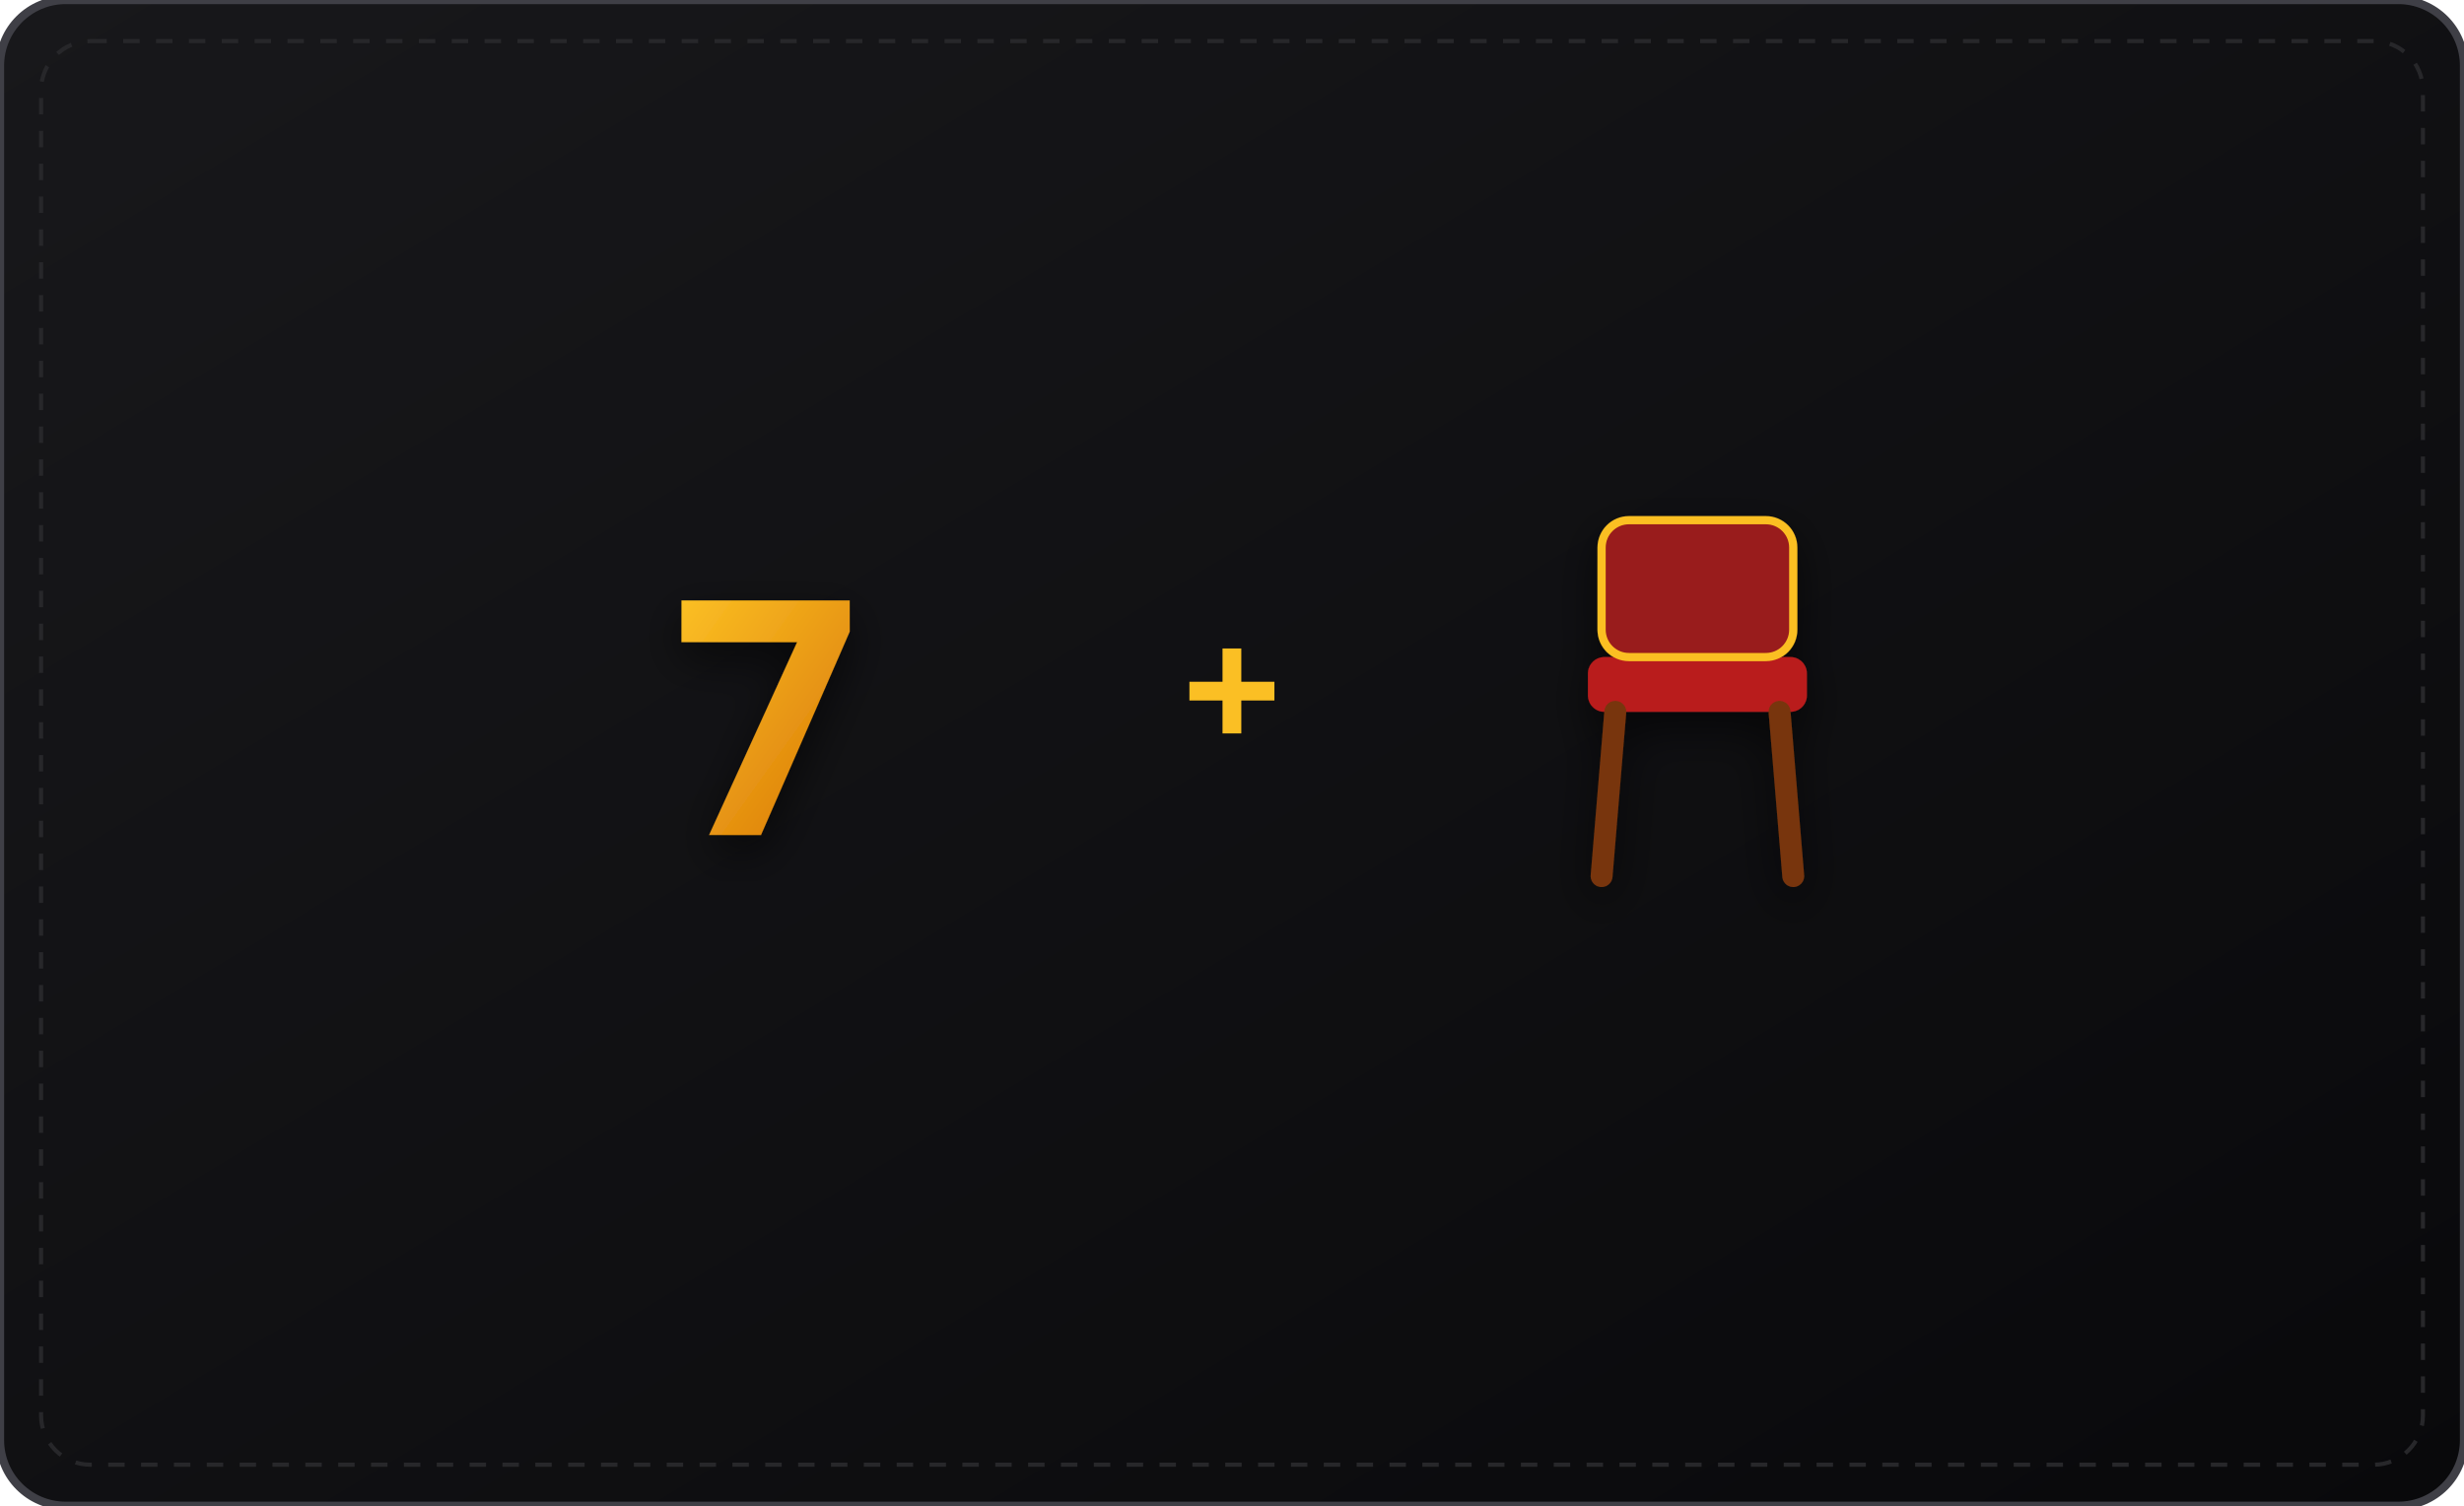
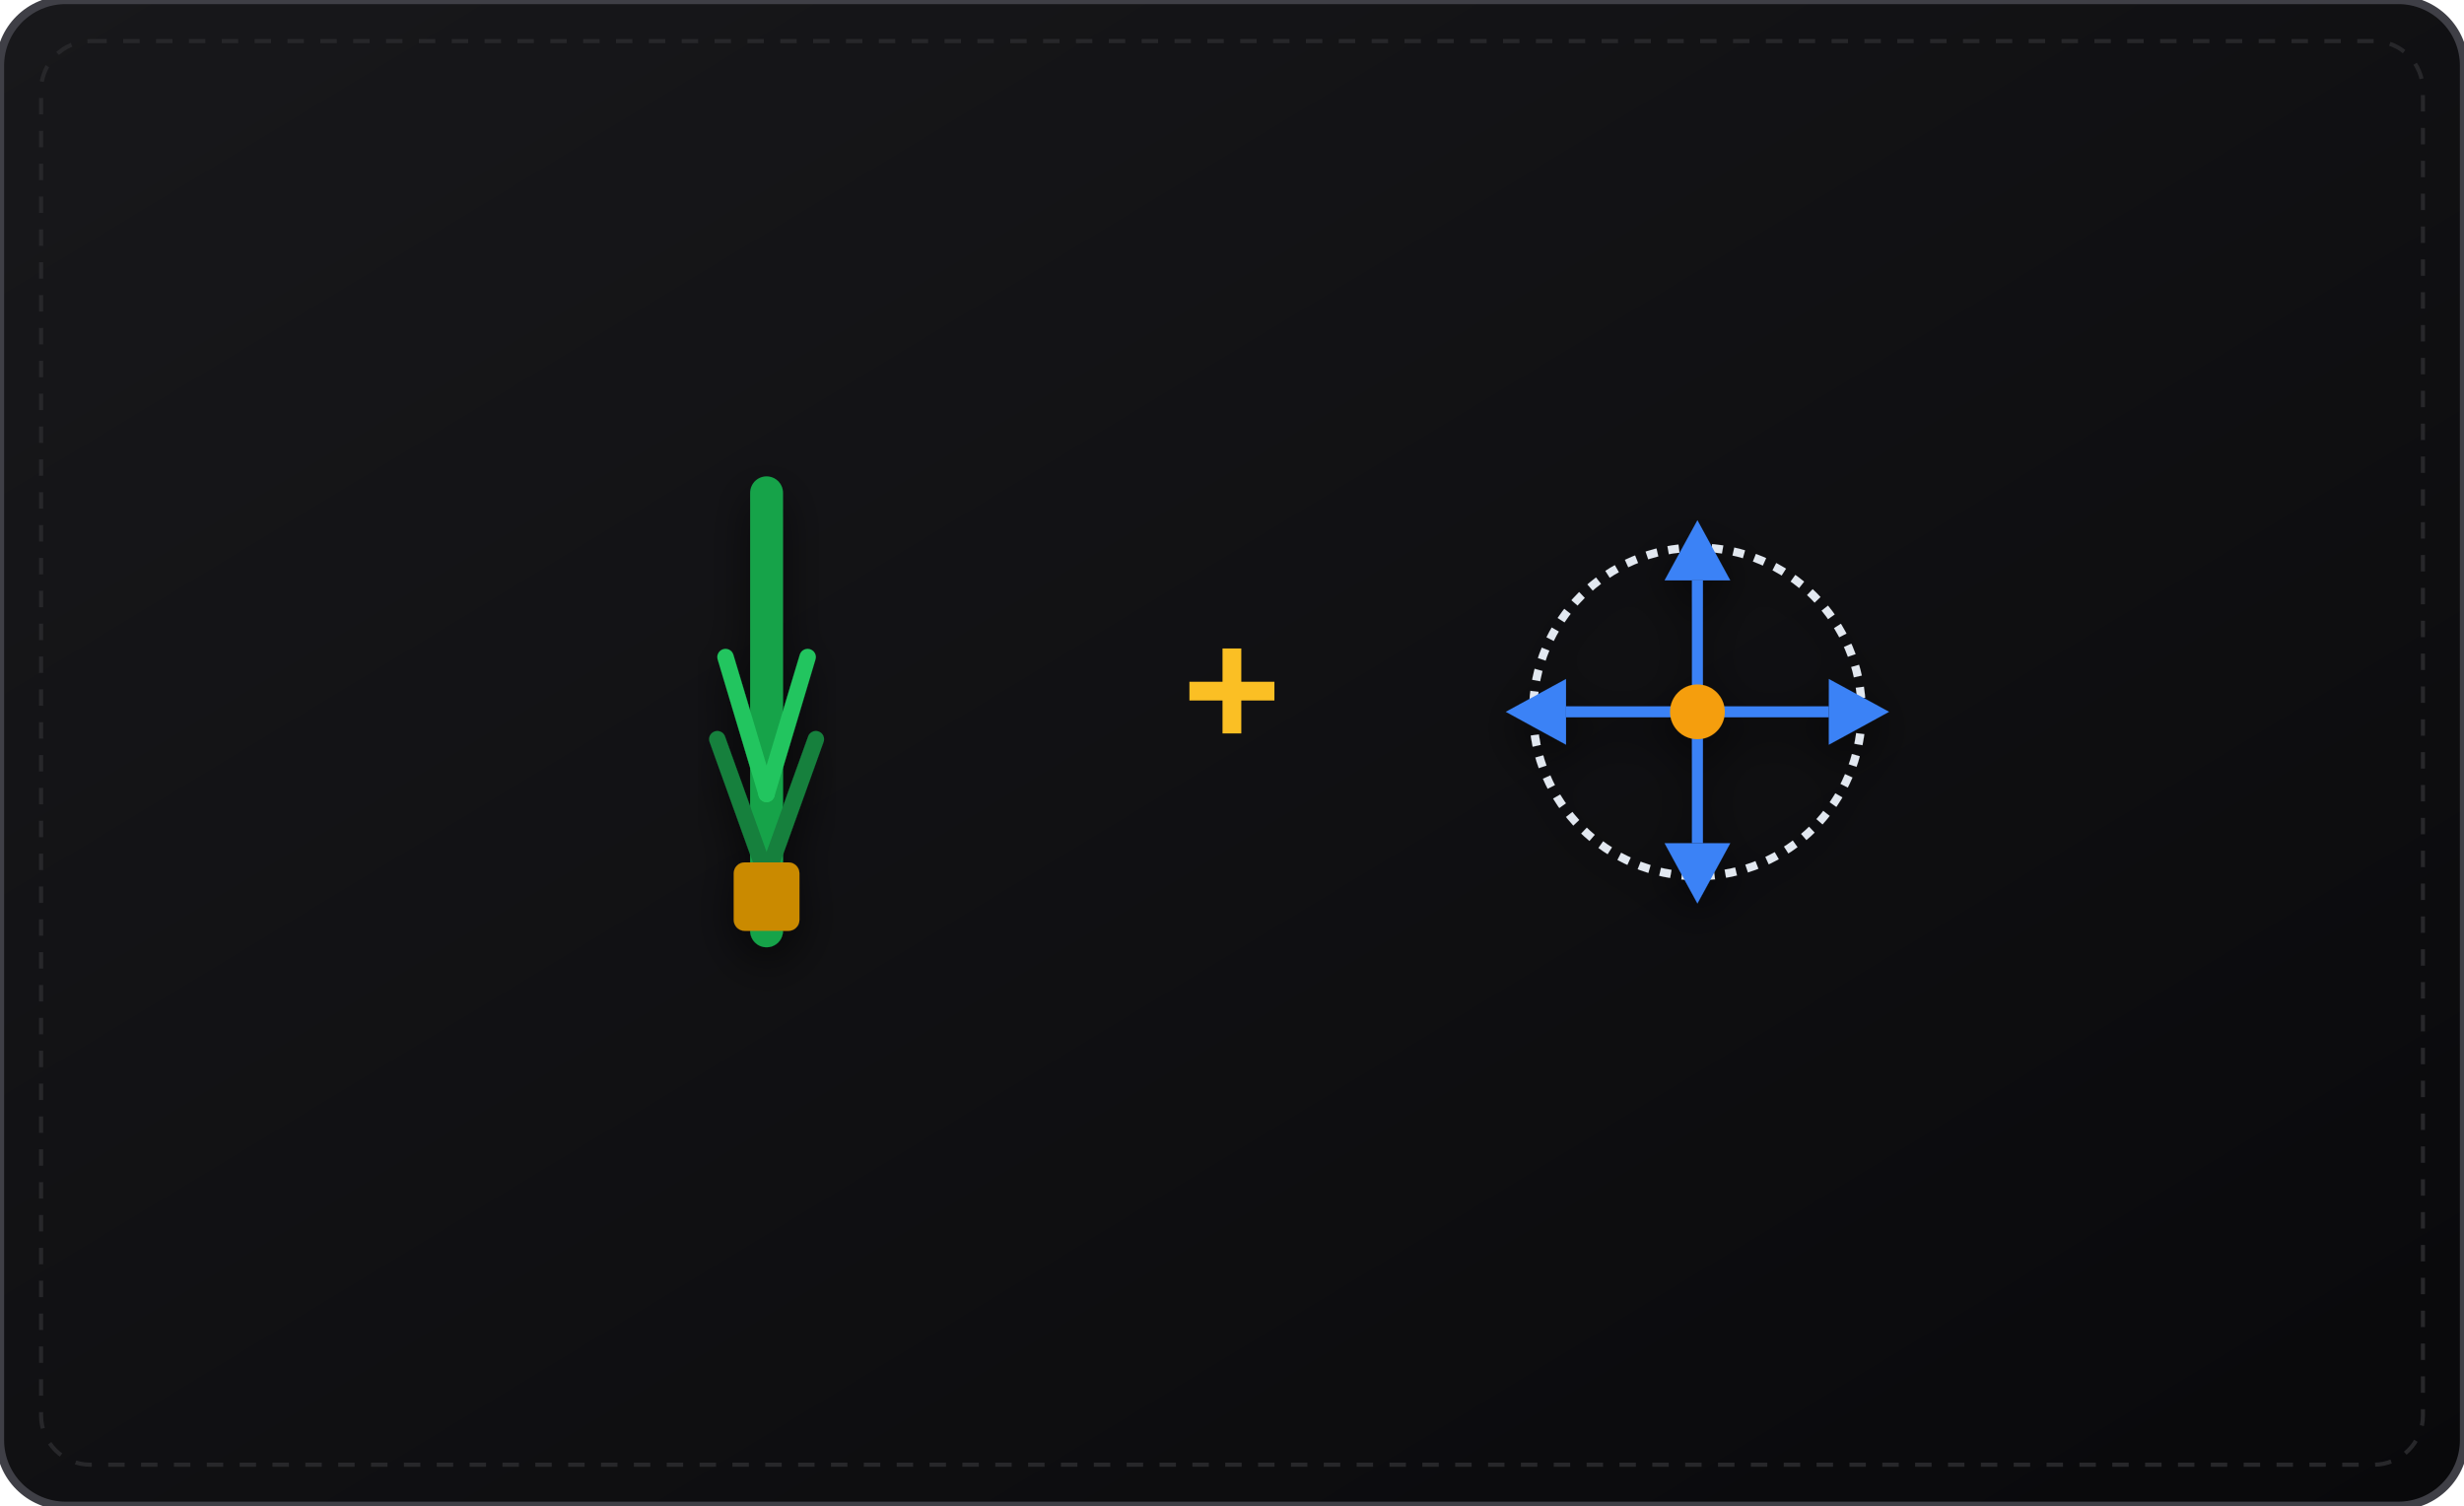
<svg xmlns="http://www.w3.org/2000/svg" viewBox="0 0 900 550" width="100%" height="100%" class="rebus-svg">
  <defs>
    <linearGradient id="bgGrad" x1="0%" y1="0%" x2="100%" y2="100%">
      <stop offset="0%" stop-color="#18181b" />
      <stop offset="100%" stop-color="#09090b" />
    </linearGradient>
    <linearGradient id="cardGrad" x1="0%" y1="0%" x2="0%" y2="100%">
      <stop offset="0%" stop-color="#27272a" />
      <stop offset="100%" stop-color="#18181b" />
    </linearGradient>
    <linearGradient id="goldGrad" x1="0%" y1="0%" x2="100%" y2="100%">
      <stop offset="0%" stop-color="#fbbf24" />
      <stop offset="100%" stop-color="#d97706" />
    </linearGradient>
    <linearGradient id="blueGrad" x1="0%" y1="0%" x2="100%" y2="100%">
      <stop offset="0%" stop-color="#60a5fa" />
      <stop offset="100%" stop-color="#2563eb" />
    </linearGradient>
    <linearGradient id="cyanGrad" x1="0%" y1="0%" x2="100%" y2="100%">
      <stop offset="0%" stop-color="#38bdf8" />
      <stop offset="100%" stop-color="#0284c7" />
    </linearGradient>
    <linearGradient id="redGrad" x1="0%" y1="0%" x2="100%" y2="100%">
      <stop offset="0%" stop-color="#f87171" />
      <stop offset="100%" stop-color="#dc2626" />
    </linearGradient>
    <linearGradient id="greenGrad" x1="0%" y1="0%" x2="100%" y2="100%">
      <stop offset="0%" stop-color="#34d399" />
      <stop offset="100%" stop-color="#059669" />
    </linearGradient>
    <linearGradient id="purpleGrad" x1="0%" y1="0%" x2="100%" y2="100%">
      <stop offset="0%" stop-color="#c084fc" />
      <stop offset="100%" stop-color="#7e22ce" />
    </linearGradient>
    <filter id="shadow" x="-20%" y="-20%" width="140%" height="140%">
      <feDropShadow dx="0" dy="6" stdDeviation="8" flood-color="#000" flood-opacity="0.6" />
    </filter>
  </defs>
  <rect width="900" height="550" rx="24" fill="url(#bgGrad)" stroke="#3f3f46" stroke-width="3" />
  <rect x="15" y="15" width="870" height="520" rx="18" fill="none" stroke="#27272a" stroke-width="1.5" stroke-dasharray="6 6" />
  <g transform="translate(280, 260)" filter="url(#shadow)">
-     <text x="0" y="45" font-family="Rubik, sans-serif" font-size="120" font-weight="900" fill="url(#goldGrad)" text-anchor="middle">7</text>
+     <line x1="0" y1="-80" x2="0" y2="80" stroke="#16a34a" stroke-width="12" stroke-linecap="round" />
+     <line x1="-15" y1="-20" x2="0" y2="30" stroke="#22c55e" stroke-width="6" stroke-linecap="round" />
+     <line x1="15" y1="-20" x2="0" y2="30" stroke="#22c55e" stroke-width="6" stroke-linecap="round" />
+     <line x1="-18" y1="10" x2="0" y2="60" stroke="#15803d" stroke-width="6" stroke-linecap="round" />
+     <line x1="18" y1="10" x2="0" y2="60" stroke="#15803d" stroke-width="6" stroke-linecap="round" />
+     <rect x="-12" y="55" width="24" height="25" fill="#ca8a04" rx="4" />
  </g>
  <text x="450" y="275" font-family="system-ui, sans-serif" font-size="64" font-weight="900" fill="#fbbf24" text-anchor="middle">+</text>
  <g transform="translate(620, 260)" filter="url(#shadow)">
-     <rect x="-40" y="-20" width="80" height="20" rx="6" fill="#b91c1c" />
-     <rect x="-35" y="-70" width="70" height="50" rx="10" fill="#991b1b" stroke="#fbbf24" stroke-width="3" />
-     <line x1="-30" y1="0" x2="-35" y2="60" stroke="#78350f" stroke-width="8" stroke-linecap="round" />
-     <line x1="30" y1="0" x2="35" y2="60" stroke="#78350f" stroke-width="8" stroke-linecap="round" />
+     <circle cx="0" cy="0" r="60" fill="none" stroke="#e2e8f0" stroke-width="3" stroke-dasharray="4 4" />
+     <polygon points="0,-70 12,-48 -12,-48" fill="#3b82f6" />
+     <polygon points="0,70 12,48 -12,48" fill="#3b82f6" />
+     <polygon points="70,0 48,12 48,-12" fill="#3b82f6" />
+     <polygon points="-70,0 -48,12 -48,-12" fill="#3b82f6" />
+     <line x1="0" y1="-48" x2="0" y2="48" stroke="#3b82f6" stroke-width="4" />
+     <line x1="-48" y1="0" x2="48" y2="0" stroke="#3b82f6" stroke-width="4" />
+     <circle cx="0" cy="0" r="10" fill="#f59e0b" />
  </g>
</svg>
